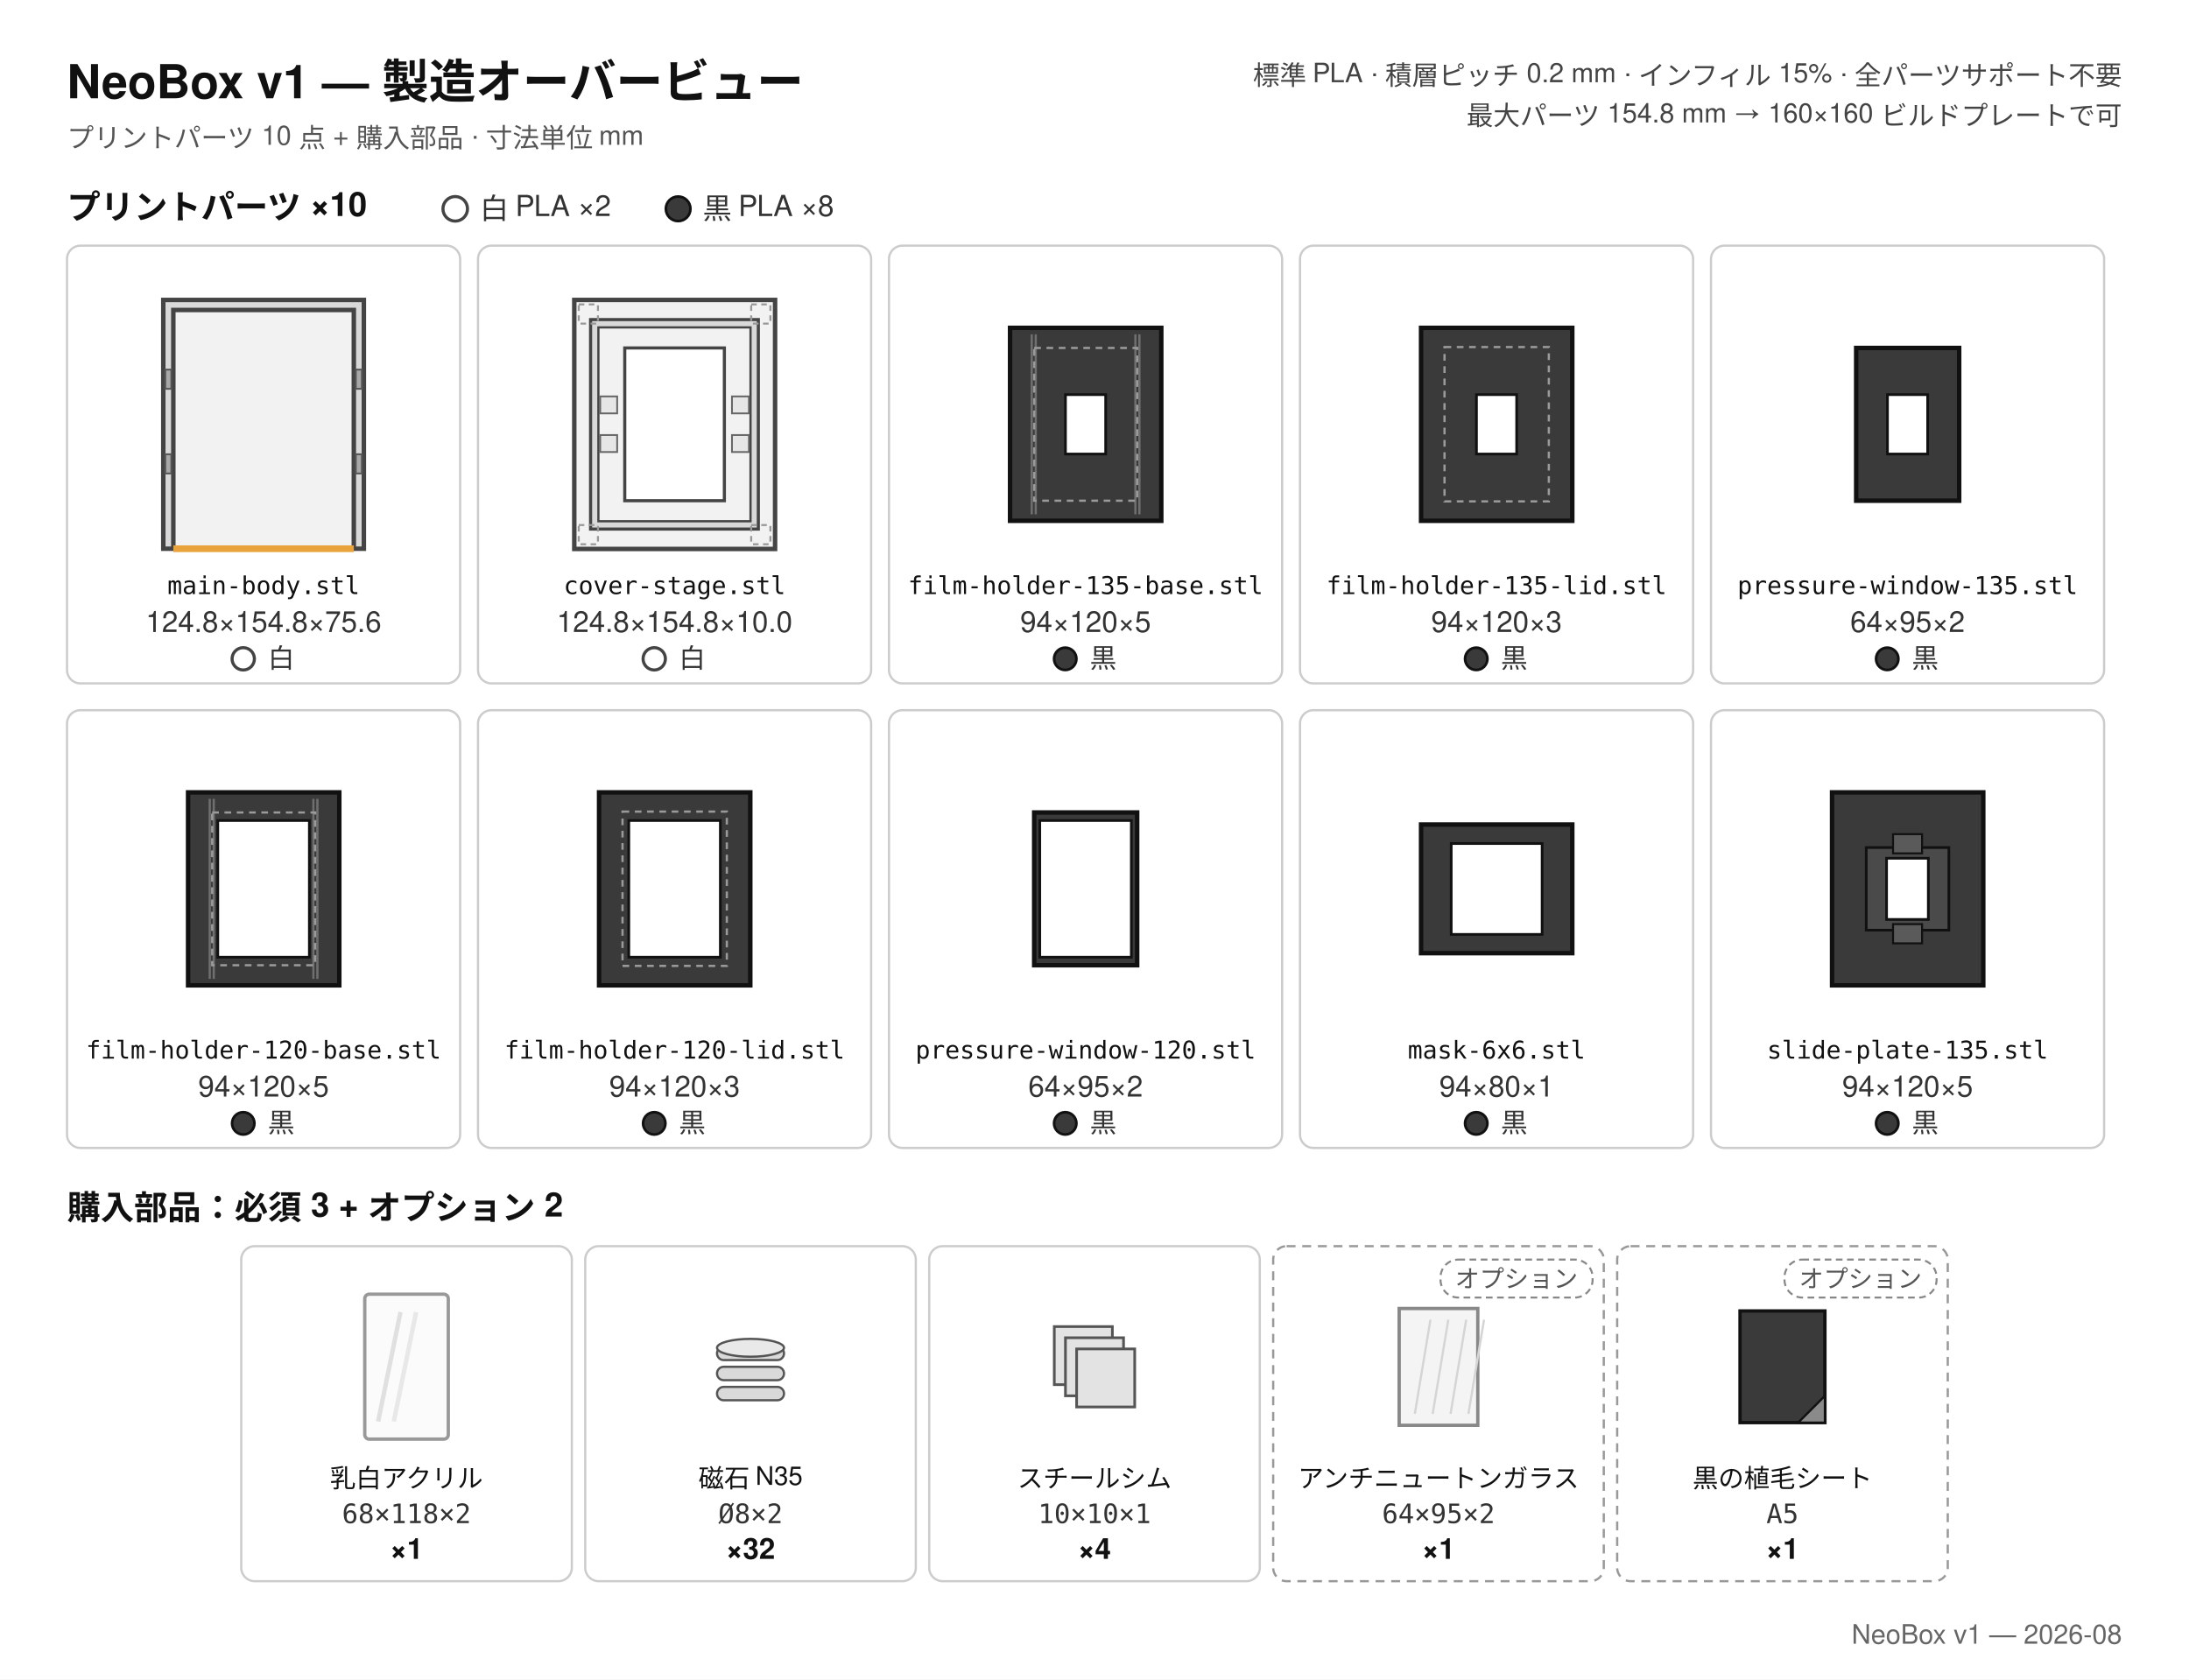
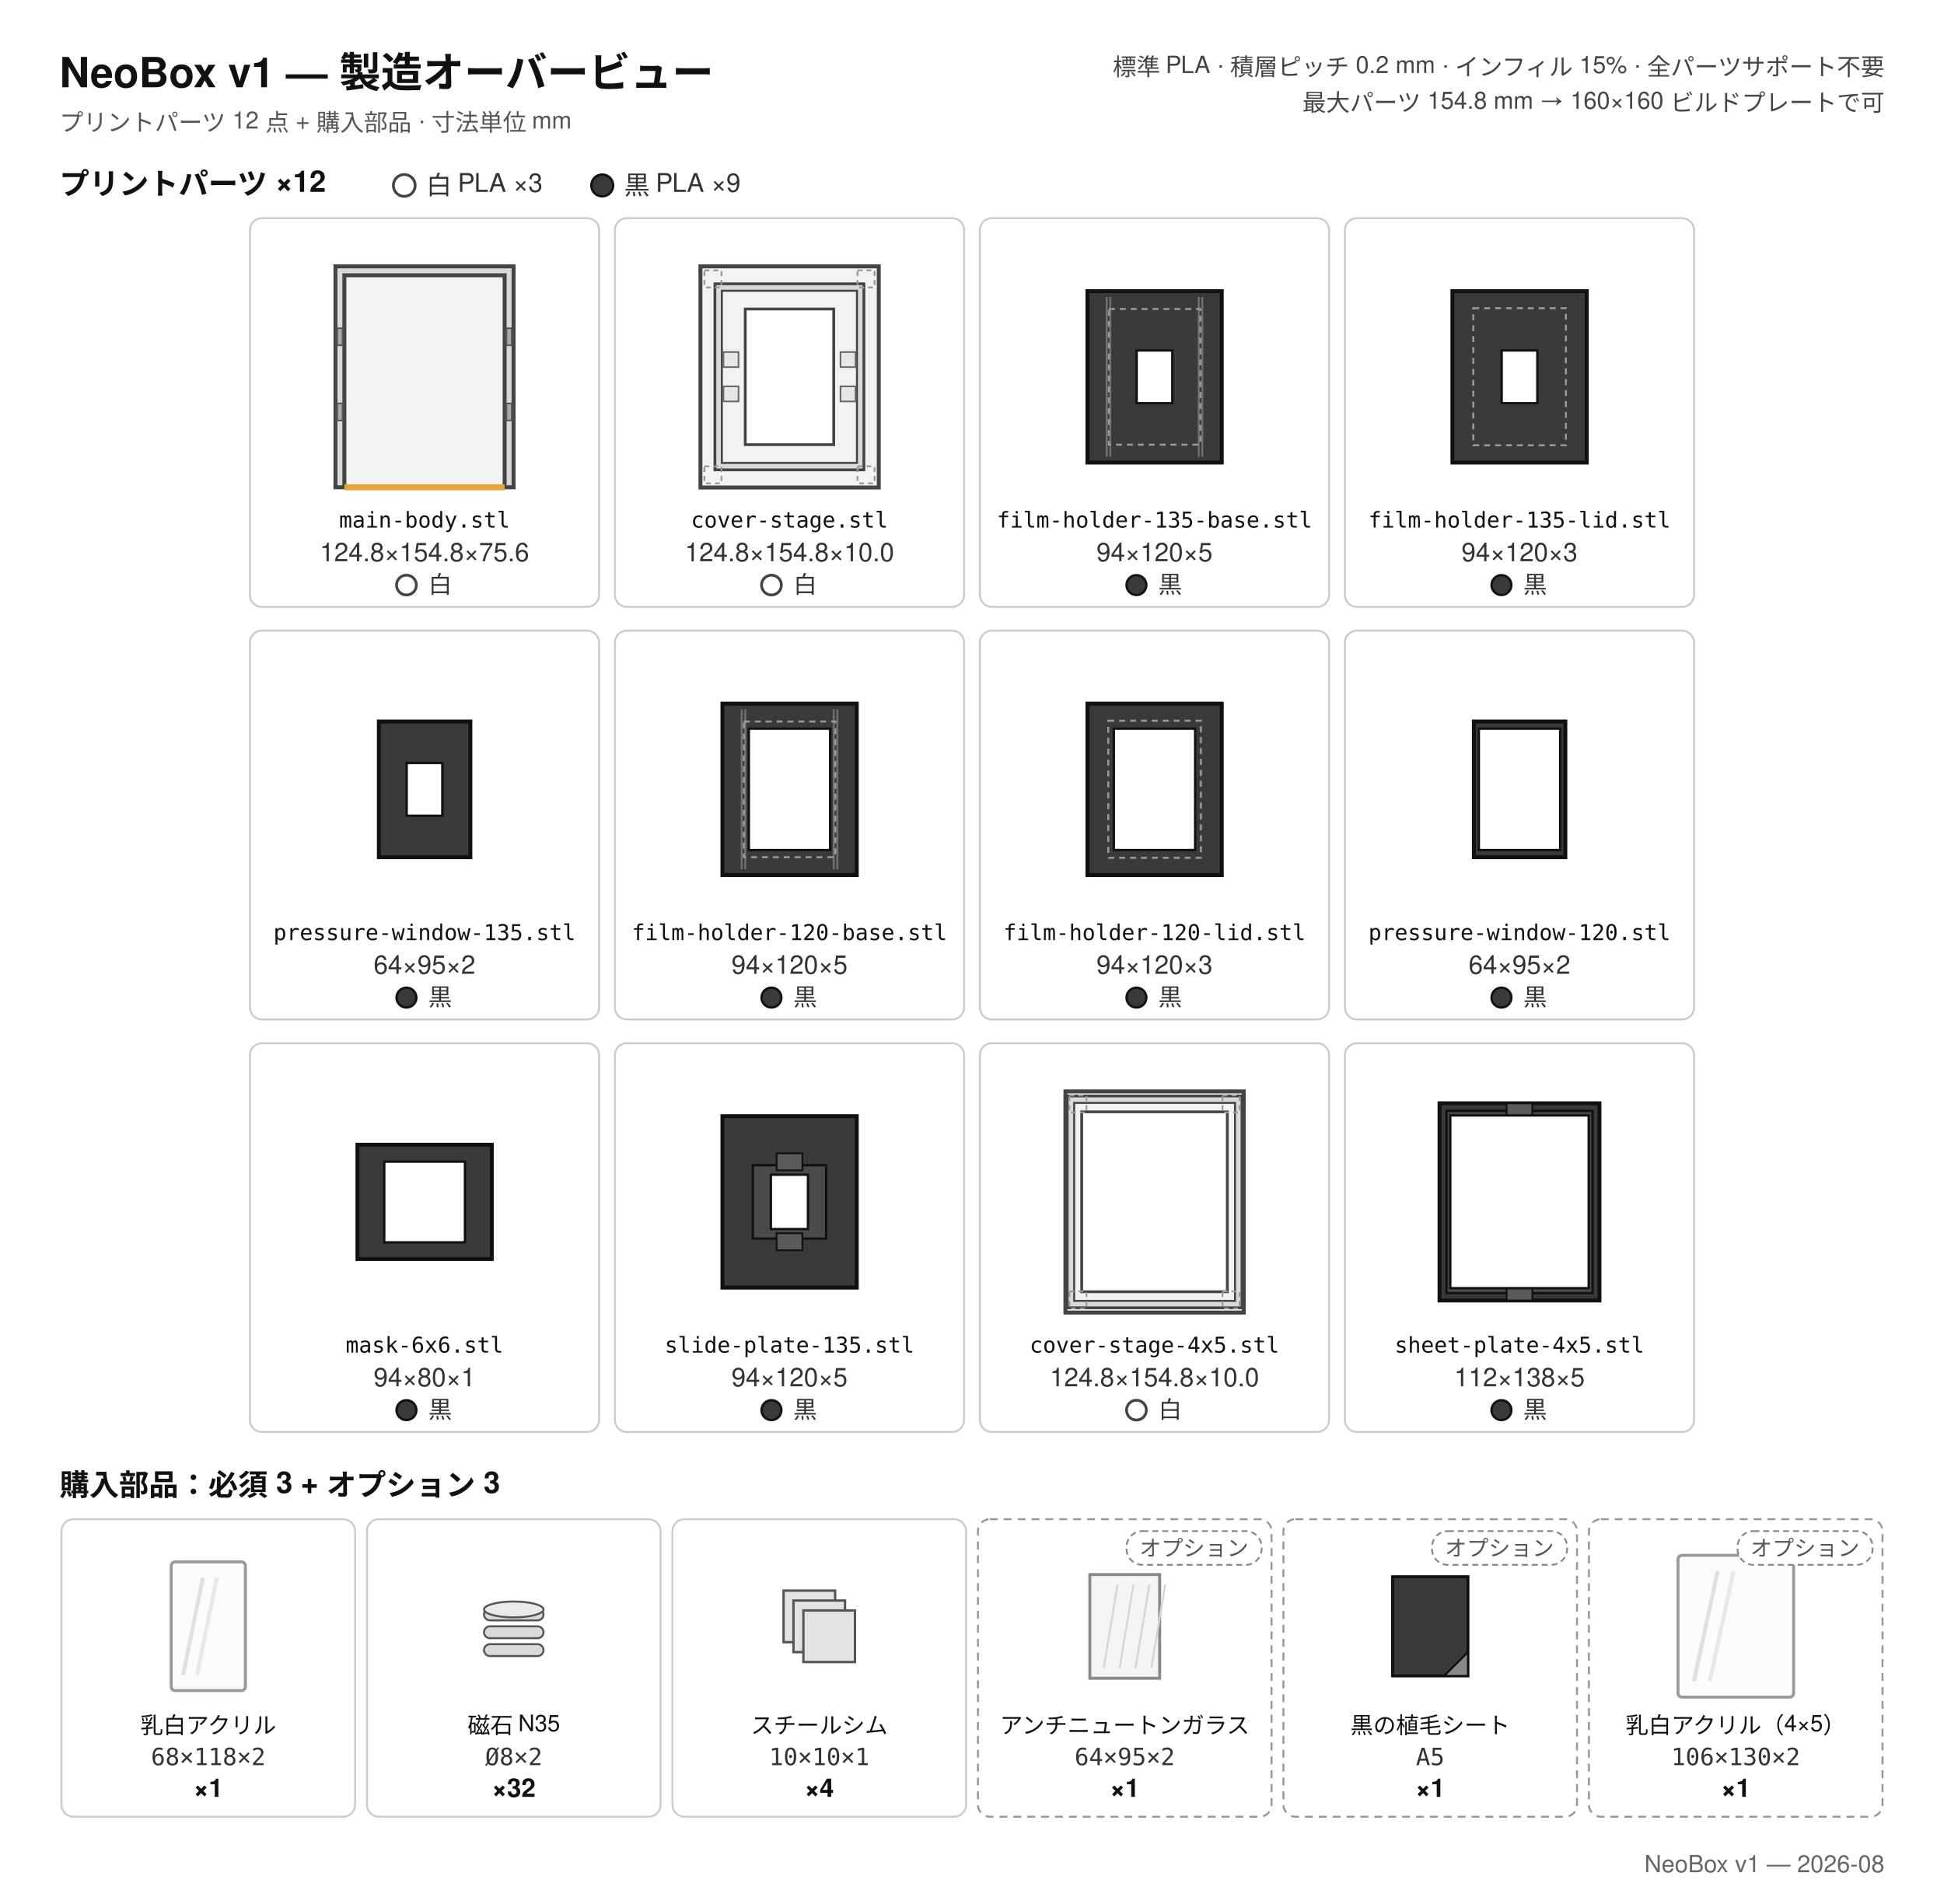
- <svg xmlns="http://www.w3.org/2000/svg" width="980" height="752" viewBox="0 0 980 752">
-   <rect x="0.0" y="0.0" width="980.0" height="752.0" fill="#fff" />
+ <svg xmlns="http://www.w3.org/2000/svg" width="980" height="960" viewBox="0 0 980 960">
+   <rect x="0.0" y="0.0" width="980.0" height="960.0" fill="#fff" />
  <text x="30.0" y="44.0" font-family="Helvetica, Arial, sans-serif" font-size="21" fill="#111" text-anchor="start" font-weight="bold">NeoBox v1 — 製造オーバービュー</text>
-   <text x="30.0" y="66.0" font-family="Helvetica, Arial, sans-serif" font-size="12" fill="#555" text-anchor="start">プリントパーツ 10 点 + 購入部品 · 寸法単位 mm</text>
+   <text x="30.0" y="66.0" font-family="Helvetica, Arial, sans-serif" font-size="12" fill="#555" text-anchor="start">プリントパーツ 12 点 + 購入部品 · 寸法単位 mm</text>
  <text x="950.0" y="38.0" font-family="Helvetica, Arial, sans-serif" font-size="12" fill="#444" text-anchor="end">標準 PLA · 積層ピッチ 0.2 mm · インフィル 15% · 全パーツサポート不要</text>
  <text x="950.0" y="56.0" font-family="Helvetica, Arial, sans-serif" font-size="12" fill="#444" text-anchor="end">最大パーツ 154.8 mm → 160×160 ビルドプレートで可</text>
-   <text x="30.0" y="98.0" font-family="Helvetica, Arial, sans-serif" font-size="15" fill="#111" text-anchor="start" font-weight="bold">プリントパーツ ×10</text>
+   <text x="30.0" y="98.0" font-family="Helvetica, Arial, sans-serif" font-size="15" fill="#111" text-anchor="start" font-weight="bold">プリントパーツ ×12</text>
  <circle cx="203.8" cy="93.5" r="5.5" fill="#fff" stroke="#444" stroke-width="1.4" />
-   <text x="214.8" y="98.0" font-family="Helvetica, Arial, sans-serif" font-size="13" fill="#333" text-anchor="start">白 PLA ×2</text>
+   <text x="214.8" y="98.0" font-family="Helvetica, Arial, sans-serif" font-size="13" fill="#333" text-anchor="start">白 PLA ×3</text>
  <circle cx="303.6" cy="93.5" r="5.5" fill="#3a3a3a" stroke="#111" stroke-width="1.2" />
-   <text x="314.6" y="98.0" font-family="Helvetica, Arial, sans-serif" font-size="13" fill="#333" text-anchor="start">黒 PLA ×8</text>
-   <rect x="30.0" y="110.0" width="176.0" height="196.0" fill="#fff" stroke="#ccc" stroke-width="1" rx="6" />
-   <rect x="73.1" y="134.3" width="89.9" height="111.5" fill="#f2f2f2" stroke="#444" stroke-width="1" />
-   <path d="M 73.1 245.7 L 73.1 134.3 L 162.9 134.3 L 162.9 245.7 L 158.4 245.7 L 158.4 138.8 L 77.6 138.8 L 77.6 245.7 Z" fill="#d9d9d9" stroke="#444" stroke-width="2" />
-   <rect x="74.0" y="165.5" width="2.7" height="8.6" fill="#a8a8a8" stroke="#555" stroke-width="0.8" />
-   <rect x="159.3" y="165.5" width="2.7" height="8.6" fill="#a8a8a8" stroke="#555" stroke-width="0.8" />
-   <rect x="74.0" y="203.4" width="2.7" height="8.6" fill="#a8a8a8" stroke="#555" stroke-width="0.8" />
-   <rect x="159.3" y="203.4" width="2.7" height="8.6" fill="#a8a8a8" stroke="#555" stroke-width="0.8" />
-   <line x1="77.6" y1="245.7" x2="158.4" y2="245.7" stroke="#e8a33d" stroke-width="3" />
-   <text x="118.0" y="266.0" font-family="Menlo, Consolas, monospace" font-size="11" fill="#111" text-anchor="middle">main-body.stl</text>
-   <text x="118.0" y="283.0" font-family="Helvetica, Arial, sans-serif" font-size="13" fill="#333" text-anchor="middle">124.8×154.8×75.6</text>
-   <circle cx="108.9" cy="295.0" r="5" fill="#fff" stroke="#444" stroke-width="1.4" />
-   <text x="119.9" y="299.0" font-family="Helvetica, Arial, sans-serif" font-size="12" fill="#333" text-anchor="start">白</text>
-   <rect x="214.0" y="110.0" width="176.0" height="196.0" fill="#fff" stroke="#ccc" stroke-width="1" rx="6" />
-   <rect x="257.1" y="134.3" width="89.9" height="111.5" fill="#f2f2f2" stroke="#444" stroke-width="2" />
-   <rect x="264.4" y="143.1" width="75.1" height="93.8" fill="#d9d9d9" stroke="#444" stroke-width="1.4" />
-   <rect x="267.9" y="146.6" width="68.1" height="86.8" fill="#f2f2f2" stroke="#444" stroke-width="1" />
-   <rect x="279.7" y="155.8" width="44.6" height="68.4" fill="#fff" stroke="#444" stroke-width="1.4" />
-   <rect x="268.7" y="177.5" width="7.6" height="7.6" fill="#e6e6e6" stroke="#666" stroke-width="0.8" />
-   <rect x="268.7" y="194.8" width="7.6" height="7.6" fill="#e6e6e6" stroke="#666" stroke-width="0.8" />
-   <rect x="327.7" y="177.5" width="7.6" height="7.6" fill="#e6e6e6" stroke="#666" stroke-width="0.8" />
-   <rect x="327.7" y="194.8" width="7.6" height="7.6" fill="#e6e6e6" stroke="#666" stroke-width="0.8" />
-   <rect x="259.1" y="136.3" width="8.6" height="8.6" fill="none" stroke="#999" stroke-width="0.9" stroke-dasharray="2.5,2" />
-   <rect x="259.1" y="235.1" width="8.6" height="8.6" fill="none" stroke="#999" stroke-width="0.9" stroke-dasharray="2.5,2" />
-   <rect x="336.3" y="136.3" width="8.6" height="8.6" fill="none" stroke="#999" stroke-width="0.9" stroke-dasharray="2.5,2" />
-   <rect x="336.3" y="235.1" width="8.6" height="8.6" fill="none" stroke="#999" stroke-width="0.9" stroke-dasharray="2.5,2" />
-   <text x="302.0" y="266.0" font-family="Menlo, Consolas, monospace" font-size="11" fill="#111" text-anchor="middle">cover-stage.stl</text>
-   <text x="302.0" y="283.0" font-family="Helvetica, Arial, sans-serif" font-size="13" fill="#333" text-anchor="middle">124.8×154.8×10.0</text>
-   <circle cx="292.9" cy="295.0" r="5" fill="#fff" stroke="#444" stroke-width="1.4" />
-   <text x="303.9" y="299.0" font-family="Helvetica, Arial, sans-serif" font-size="12" fill="#333" text-anchor="start">白</text>
-   <rect x="398.0" y="110.0" width="176.0" height="196.0" fill="#fff" stroke="#ccc" stroke-width="1" rx="6" />
-   <rect x="452.2" y="146.8" width="67.7" height="86.4" fill="#3a3a3a" stroke="#111" stroke-width="2" />
-   <line x1="463.7" y1="149.7" x2="463.7" y2="230.3" stroke="#6f6f6f" stroke-width="1" />
-   <line x1="461.9" y1="149.7" x2="461.9" y2="230.3" stroke="#6f6f6f" stroke-width="1" />
-   <line x1="508.3" y1="149.7" x2="508.3" y2="230.3" stroke="#6f6f6f" stroke-width="1" />
-   <line x1="510.1" y1="149.7" x2="510.1" y2="230.3" stroke="#6f6f6f" stroke-width="1" />
-   <rect x="463.0" y="155.8" width="46.1" height="68.4" fill="none" stroke="#9a9a9a" stroke-width="1" stroke-dasharray="3,2.5" />
-   <rect x="477.0" y="176.7" width="18.0" height="26.6" fill="#fff" stroke="#111" stroke-width="1.2" />
-   <text x="486.0" y="266.0" font-family="Menlo, Consolas, monospace" font-size="11" fill="#111" text-anchor="middle">film-holder-135-base.stl</text>
-   <text x="486.0" y="283.0" font-family="Helvetica, Arial, sans-serif" font-size="13" fill="#333" text-anchor="middle">94×120×5</text>
-   <circle cx="476.9" cy="295.0" r="5" fill="#3a3a3a" stroke="#111" stroke-width="1.2" />
-   <text x="487.9" y="299.0" font-family="Helvetica, Arial, sans-serif" font-size="12" fill="#333" text-anchor="start">黒</text>
-   <rect x="582.0" y="110.0" width="176.0" height="196.0" fill="#fff" stroke="#ccc" stroke-width="1" rx="6" />
-   <rect x="636.2" y="146.8" width="67.7" height="86.4" fill="#3a3a3a" stroke="#111" stroke-width="2" />
-   <rect x="646.7" y="155.4" width="46.7" height="69.1" fill="none" stroke="#9a9a9a" stroke-width="1" stroke-dasharray="3,2.5" />
-   <rect x="661.0" y="176.7" width="18.0" height="26.6" fill="#fff" stroke="#111" stroke-width="1.2" />
-   <text x="670.0" y="266.0" font-family="Menlo, Consolas, monospace" font-size="11" fill="#111" text-anchor="middle">film-holder-135-lid.stl</text>
-   <text x="670.0" y="283.0" font-family="Helvetica, Arial, sans-serif" font-size="13" fill="#333" text-anchor="middle">94×120×3</text>
-   <circle cx="660.9" cy="295.0" r="5" fill="#3a3a3a" stroke="#111" stroke-width="1.2" />
-   <text x="671.9" y="299.0" font-family="Helvetica, Arial, sans-serif" font-size="12" fill="#333" text-anchor="start">黒</text>
-   <rect x="766.0" y="110.0" width="176.0" height="196.0" fill="#fff" stroke="#ccc" stroke-width="1" rx="6" />
-   <rect x="831.0" y="155.8" width="46.1" height="68.4" fill="#3a3a3a" stroke="#111" stroke-width="2" />
-   <rect x="845.0" y="176.7" width="18.0" height="26.6" fill="#fff" stroke="#111" stroke-width="1.2" />
-   <text x="854.0" y="266.0" font-family="Menlo, Consolas, monospace" font-size="11" fill="#111" text-anchor="middle">pressure-window-135.stl</text>
-   <text x="854.0" y="283.0" font-family="Helvetica, Arial, sans-serif" font-size="13" fill="#333" text-anchor="middle">64×95×2</text>
-   <circle cx="844.9" cy="295.0" r="5" fill="#3a3a3a" stroke="#111" stroke-width="1.2" />
-   <text x="855.9" y="299.0" font-family="Helvetica, Arial, sans-serif" font-size="12" fill="#333" text-anchor="start">黒</text>
-   <rect x="30.0" y="318.0" width="176.0" height="196.0" fill="#fff" stroke="#ccc" stroke-width="1" rx="6" />
-   <rect x="84.2" y="354.8" width="67.7" height="86.4" fill="#3a3a3a" stroke="#111" stroke-width="2" />
-   <line x1="95.7" y1="357.7" x2="95.7" y2="438.3" stroke="#6f6f6f" stroke-width="1" />
-   <line x1="93.9" y1="357.7" x2="93.9" y2="438.3" stroke="#6f6f6f" stroke-width="1" />
-   <line x1="140.3" y1="357.7" x2="140.3" y2="438.3" stroke="#6f6f6f" stroke-width="1" />
-   <line x1="142.1" y1="357.7" x2="142.1" y2="438.3" stroke="#6f6f6f" stroke-width="1" />
-   <rect x="95.0" y="363.8" width="46.1" height="68.4" fill="none" stroke="#9a9a9a" stroke-width="1" stroke-dasharray="3,2.5" />
-   <rect x="97.5" y="367.4" width="41.0" height="61.2" fill="#fff" stroke="#111" stroke-width="1.2" />
-   <text x="118.0" y="474.0" font-family="Menlo, Consolas, monospace" font-size="11" fill="#111" text-anchor="middle">film-holder-120-base.stl</text>
-   <text x="118.0" y="491.0" font-family="Helvetica, Arial, sans-serif" font-size="13" fill="#333" text-anchor="middle">94×120×5</text>
-   <circle cx="108.9" cy="503.0" r="5" fill="#3a3a3a" stroke="#111" stroke-width="1.2" />
-   <text x="119.9" y="507.0" font-family="Helvetica, Arial, sans-serif" font-size="12" fill="#333" text-anchor="start">黒</text>
-   <rect x="214.0" y="318.0" width="176.0" height="196.0" fill="#fff" stroke="#ccc" stroke-width="1" rx="6" />
-   <rect x="268.2" y="354.8" width="67.7" height="86.4" fill="#3a3a3a" stroke="#111" stroke-width="2" />
-   <rect x="278.7" y="363.4" width="46.7" height="69.1" fill="none" stroke="#9a9a9a" stroke-width="1" stroke-dasharray="3,2.5" />
-   <rect x="281.5" y="367.4" width="41.0" height="61.2" fill="#fff" stroke="#111" stroke-width="1.2" />
-   <text x="302.0" y="474.0" font-family="Menlo, Consolas, monospace" font-size="11" fill="#111" text-anchor="middle">film-holder-120-lid.stl</text>
-   <text x="302.0" y="491.0" font-family="Helvetica, Arial, sans-serif" font-size="13" fill="#333" text-anchor="middle">94×120×3</text>
-   <circle cx="292.9" cy="503.0" r="5" fill="#3a3a3a" stroke="#111" stroke-width="1.2" />
-   <text x="303.9" y="507.0" font-family="Helvetica, Arial, sans-serif" font-size="12" fill="#333" text-anchor="start">黒</text>
-   <rect x="398.0" y="318.0" width="176.0" height="196.0" fill="#fff" stroke="#ccc" stroke-width="1" rx="6" />
-   <rect x="463.0" y="363.8" width="46.1" height="68.4" fill="#3a3a3a" stroke="#111" stroke-width="2" />
-   <rect x="465.5" y="367.4" width="41.0" height="61.2" fill="#fff" stroke="#111" stroke-width="1.2" />
-   <text x="486.0" y="474.0" font-family="Menlo, Consolas, monospace" font-size="11" fill="#111" text-anchor="middle">pressure-window-120.stl</text>
-   <text x="486.0" y="491.0" font-family="Helvetica, Arial, sans-serif" font-size="13" fill="#333" text-anchor="middle">64×95×2</text>
-   <circle cx="476.9" cy="503.0" r="5" fill="#3a3a3a" stroke="#111" stroke-width="1.2" />
-   <text x="487.9" y="507.0" font-family="Helvetica, Arial, sans-serif" font-size="12" fill="#333" text-anchor="start">黒</text>
-   <rect x="582.0" y="318.0" width="176.0" height="196.0" fill="#fff" stroke="#ccc" stroke-width="1" rx="6" />
-   <rect x="636.2" y="369.2" width="67.7" height="57.6" fill="#3a3a3a" stroke="#111" stroke-width="2" />
-   <rect x="649.7" y="377.7" width="40.7" height="40.7" fill="#fff" stroke="#111" stroke-width="1.2" />
-   <text x="670.0" y="474.0" font-family="Menlo, Consolas, monospace" font-size="11" fill="#111" text-anchor="middle">mask-6x6.stl</text>
-   <text x="670.0" y="491.0" font-family="Helvetica, Arial, sans-serif" font-size="13" fill="#333" text-anchor="middle">94×80×1</text>
-   <circle cx="660.9" cy="503.0" r="5" fill="#3a3a3a" stroke="#111" stroke-width="1.2" />
-   <text x="671.9" y="507.0" font-family="Helvetica, Arial, sans-serif" font-size="12" fill="#333" text-anchor="start">黒</text>
-   <rect x="766.0" y="318.0" width="176.0" height="196.0" fill="#fff" stroke="#ccc" stroke-width="1" rx="6" />
-   <rect x="820.2" y="354.8" width="67.7" height="86.4" fill="#3a3a3a" stroke="#111" stroke-width="2" />
-   <rect x="835.5" y="379.5" width="37.0" height="37.0" fill="#4a4a4a" stroke="#111" stroke-width="1.2" />
-   <rect x="847.5" y="373.5" width="13.0" height="8.6" fill="#5a5a5a" stroke="#111" stroke-width="0.9" />
-   <rect x="847.5" y="413.8" width="13.0" height="8.6" fill="#5a5a5a" stroke="#111" stroke-width="0.9" />
-   <rect x="844.6" y="384.3" width="18.7" height="27.4" fill="#fff" stroke="#111" stroke-width="1.2" />
-   <text x="854.0" y="474.0" font-family="Menlo, Consolas, monospace" font-size="11" fill="#111" text-anchor="middle">slide-plate-135.stl</text>
-   <text x="854.0" y="491.0" font-family="Helvetica, Arial, sans-serif" font-size="13" fill="#333" text-anchor="middle">94×120×5</text>
-   <circle cx="844.9" cy="503.0" r="5" fill="#3a3a3a" stroke="#111" stroke-width="1.2" />
-   <text x="855.9" y="507.0" font-family="Helvetica, Arial, sans-serif" font-size="12" fill="#333" text-anchor="start">黒</text>
-   <text x="30.0" y="546.0" font-family="Helvetica, Arial, sans-serif" font-size="15" fill="#111" text-anchor="start" font-weight="bold">購入部品：必須 3 + オプション 2</text>
-   <rect x="108.0" y="558.0" width="148.0" height="150.0" fill="#fff" stroke="#ccc" stroke-width="1" rx="6" />
-   <rect x="163.3" y="579.5" width="37.4" height="64.9" fill="#fbfbfb" stroke="#999" stroke-width="1.5" rx="2" />
-   <line x1="169.3" y1="636.5" x2="179.3" y2="587.5" stroke="#e0e0e0" stroke-width="2" />
-   <line x1="176.3" y1="636.5" x2="186.3" y2="587.5" stroke="#e8e8e8" stroke-width="2" />
-   <text x="182.0" y="666.0" font-family="Helvetica, Arial, sans-serif" font-size="11.5" fill="#111" text-anchor="middle">乳白アクリル</text>
-   <text x="182.0" y="682.0" font-family="Menlo, Consolas, monospace" font-size="12" fill="#333" text-anchor="middle">68×118×2</text>
-   <text x="182.0" y="698.0" font-family="Helvetica, Arial, sans-serif" font-size="13" fill="#111" text-anchor="middle" font-weight="bold">×1</text>
-   <rect x="262.0" y="558.0" width="148.0" height="150.0" fill="#fff" stroke="#ccc" stroke-width="1" rx="6" />
-   <rect x="321.0" y="621.0" width="30.0" height="6.0" fill="#d9d9d9" stroke="#555" stroke-width="1" rx="3" />
-   <rect x="321.0" y="612.0" width="30.0" height="6.0" fill="#d9d9d9" stroke="#555" stroke-width="1" rx="3" />
-   <rect x="321.0" y="603.0" width="30.0" height="6.0" fill="#d9d9d9" stroke="#555" stroke-width="1" rx="3" />
-   <ellipse cx="336.0" cy="603.5" rx="15" ry="4" fill="#e9e9e9" stroke="#555" stroke-width="1" />
-   <text x="336.0" y="666.0" font-family="Helvetica, Arial, sans-serif" font-size="11.5" fill="#111" text-anchor="middle">磁石 N35</text>
-   <text x="336.0" y="682.0" font-family="Menlo, Consolas, monospace" font-size="12" fill="#333" text-anchor="middle">Ø8×2</text>
-   <text x="336.0" y="698.0" font-family="Helvetica, Arial, sans-serif" font-size="13" fill="#111" text-anchor="middle" font-weight="bold">×32</text>
-   <rect x="416.0" y="558.0" width="148.0" height="150.0" fill="#fff" stroke="#ccc" stroke-width="1" rx="6" />
-   <rect x="472.0" y="594.0" width="26.0" height="26.0" fill="#e3e3e3" stroke="#555" stroke-width="1.2" />
-   <rect x="477.0" y="599.0" width="26.0" height="26.0" fill="#e3e3e3" stroke="#555" stroke-width="1.2" />
-   <rect x="482.0" y="604.0" width="26.0" height="26.0" fill="#e3e3e3" stroke="#555" stroke-width="1.2" />
-   <text x="490.0" y="666.0" font-family="Helvetica, Arial, sans-serif" font-size="11.5" fill="#111" text-anchor="middle">スチールシム</text>
-   <text x="490.0" y="682.0" font-family="Menlo, Consolas, monospace" font-size="12" fill="#333" text-anchor="middle">10×10×1</text>
-   <text x="490.0" y="698.0" font-family="Helvetica, Arial, sans-serif" font-size="13" fill="#111" text-anchor="middle" font-weight="bold">×4</text>
-   <rect x="570.0" y="558.0" width="148.0" height="150.0" fill="#fff" stroke="#999" stroke-width="1" stroke-dasharray="4,3" rx="6" />
-   <rect x="626.4" y="585.9" width="35.2" height="52.3" fill="#f4f4f4" stroke="#888" stroke-width="1.5" />
-   <line x1="633.4" y1="633.1" x2="640.4" y2="590.9" stroke="#d5d5d5" stroke-width="1" />
-   <line x1="641.4" y1="633.1" x2="648.4" y2="590.9" stroke="#d5d5d5" stroke-width="1" />
-   <line x1="649.4" y1="633.1" x2="656.4" y2="590.9" stroke="#d5d5d5" stroke-width="1" />
-   <line x1="657.4" y1="633.1" x2="664.4" y2="590.9" stroke="#d5d5d5" stroke-width="1" />
-   <rect x="644.9" y="564.0" width="68.1" height="17.0" fill="#fff" stroke="#888" stroke-width="0.9" stroke-dasharray="3,2" rx="8" />
-   <text x="678.9" y="576.5" font-family="Helvetica, Arial, sans-serif" font-size="11" fill="#555" text-anchor="middle">オプション</text>
-   <text x="644.0" y="666.0" font-family="Helvetica, Arial, sans-serif" font-size="11.5" fill="#111" text-anchor="middle">アンチニュートンガラス</text>
-   <text x="644.0" y="682.0" font-family="Menlo, Consolas, monospace" font-size="12" fill="#333" text-anchor="middle">64×95×2</text>
-   <text x="644.0" y="698.0" font-family="Helvetica, Arial, sans-serif" font-size="13" fill="#111" text-anchor="middle" font-weight="bold">×1</text>
-   <rect x="724.0" y="558.0" width="148.0" height="150.0" fill="#fff" stroke="#999" stroke-width="1" stroke-dasharray="4,3" rx="6" />
-   <rect x="779.0" y="587.0" width="38.0" height="50.0" fill="#3a3a3a" stroke="#111" stroke-width="1.5" />
-   <path d="M 817.0 625.0 L 817.0 637.0 L 805.0 637.0 Z" fill="#8a8a8a" stroke="#111" stroke-width="1" />
-   <rect x="798.9" y="564.0" width="68.1" height="17.0" fill="#fff" stroke="#888" stroke-width="0.9" stroke-dasharray="3,2" rx="8" />
-   <text x="832.9" y="576.5" font-family="Helvetica, Arial, sans-serif" font-size="11" fill="#555" text-anchor="middle">オプション</text>
-   <text x="798.0" y="666.0" font-family="Helvetica, Arial, sans-serif" font-size="11.5" fill="#111" text-anchor="middle">黒の植毛シート</text>
-   <text x="798.0" y="682.0" font-family="Menlo, Consolas, monospace" font-size="12" fill="#333" text-anchor="middle">A5</text>
-   <text x="798.0" y="698.0" font-family="Helvetica, Arial, sans-serif" font-size="13" fill="#111" text-anchor="middle" font-weight="bold">×1</text>
-   <text x="950.0" y="736.0" font-family="Helvetica, Arial, sans-serif" font-size="12" fill="#666" text-anchor="end">NeoBox v1 — 2026-08</text>
+   <text x="314.6" y="98.0" font-family="Helvetica, Arial, sans-serif" font-size="13" fill="#333" text-anchor="start">黒 PLA ×9</text>
+   <rect x="126.0" y="110.0" width="176.0" height="196.0" fill="#fff" stroke="#ccc" stroke-width="1" rx="6" />
+   <rect x="169.1" y="134.3" width="89.9" height="111.5" fill="#f2f2f2" stroke="#444" stroke-width="1" />
+   <path d="M 169.1 245.7 L 169.1 134.3 L 258.9 134.3 L 258.9 245.7 L 254.4 245.7 L 254.4 138.8 L 173.6 138.8 L 173.6 245.7 Z" fill="#d9d9d9" stroke="#444" stroke-width="2" />
+   <rect x="170.0" y="165.5" width="2.7" height="8.6" fill="#a8a8a8" stroke="#555" stroke-width="0.8" />
+   <rect x="255.3" y="165.5" width="2.7" height="8.6" fill="#a8a8a8" stroke="#555" stroke-width="0.8" />
+   <rect x="170.0" y="203.4" width="2.7" height="8.6" fill="#a8a8a8" stroke="#555" stroke-width="0.8" />
+   <rect x="255.3" y="203.4" width="2.7" height="8.6" fill="#a8a8a8" stroke="#555" stroke-width="0.8" />
+   <line x1="173.6" y1="245.7" x2="254.4" y2="245.7" stroke="#e8a33d" stroke-width="3" />
+   <text x="214.0" y="266.0" font-family="Menlo, Consolas, monospace" font-size="11" fill="#111" text-anchor="middle">main-body.stl</text>
+   <text x="214.0" y="283.0" font-family="Helvetica, Arial, sans-serif" font-size="13" fill="#333" text-anchor="middle">124.8×154.8×75.6</text>
+   <circle cx="204.9" cy="295.0" r="5" fill="#fff" stroke="#444" stroke-width="1.4" />
+   <text x="215.9" y="299.0" font-family="Helvetica, Arial, sans-serif" font-size="12" fill="#333" text-anchor="start">白</text>
+   <rect x="310.0" y="110.0" width="176.0" height="196.0" fill="#fff" stroke="#ccc" stroke-width="1" rx="6" />
+   <rect x="353.1" y="134.3" width="89.9" height="111.5" fill="#f2f2f2" stroke="#444" stroke-width="2" />
+   <rect x="360.4" y="143.1" width="75.1" height="93.8" fill="#d9d9d9" stroke="#444" stroke-width="1.4" />
+   <rect x="363.9" y="146.6" width="68.1" height="86.8" fill="#f2f2f2" stroke="#444" stroke-width="1" />
+   <rect x="375.7" y="155.8" width="44.6" height="68.4" fill="#fff" stroke="#444" stroke-width="1.4" />
+   <rect x="364.7" y="177.5" width="7.6" height="7.6" fill="#e6e6e6" stroke="#666" stroke-width="0.8" />
+   <rect x="364.7" y="194.8" width="7.6" height="7.6" fill="#e6e6e6" stroke="#666" stroke-width="0.8" />
+   <rect x="423.7" y="177.5" width="7.6" height="7.6" fill="#e6e6e6" stroke="#666" stroke-width="0.8" />
+   <rect x="423.7" y="194.8" width="7.6" height="7.6" fill="#e6e6e6" stroke="#666" stroke-width="0.8" />
+   <rect x="355.1" y="136.3" width="8.6" height="8.6" fill="none" stroke="#999" stroke-width="0.9" stroke-dasharray="2.5,2" />
+   <rect x="355.1" y="235.1" width="8.6" height="8.6" fill="none" stroke="#999" stroke-width="0.9" stroke-dasharray="2.5,2" />
+   <rect x="432.3" y="136.3" width="8.6" height="8.6" fill="none" stroke="#999" stroke-width="0.9" stroke-dasharray="2.5,2" />
+   <rect x="432.3" y="235.1" width="8.6" height="8.6" fill="none" stroke="#999" stroke-width="0.9" stroke-dasharray="2.5,2" />
+   <text x="398.0" y="266.0" font-family="Menlo, Consolas, monospace" font-size="11" fill="#111" text-anchor="middle">cover-stage.stl</text>
+   <text x="398.0" y="283.0" font-family="Helvetica, Arial, sans-serif" font-size="13" fill="#333" text-anchor="middle">124.8×154.8×10.0</text>
+   <circle cx="388.9" cy="295.0" r="5" fill="#fff" stroke="#444" stroke-width="1.4" />
+   <text x="399.9" y="299.0" font-family="Helvetica, Arial, sans-serif" font-size="12" fill="#333" text-anchor="start">白</text>
+   <rect x="494.0" y="110.0" width="176.0" height="196.0" fill="#fff" stroke="#ccc" stroke-width="1" rx="6" />
+   <rect x="548.2" y="146.8" width="67.7" height="86.4" fill="#3a3a3a" stroke="#111" stroke-width="2" />
+   <line x1="559.7" y1="149.7" x2="559.7" y2="230.3" stroke="#6f6f6f" stroke-width="1" />
+   <line x1="557.9" y1="149.7" x2="557.9" y2="230.3" stroke="#6f6f6f" stroke-width="1" />
+   <line x1="604.3" y1="149.7" x2="604.3" y2="230.3" stroke="#6f6f6f" stroke-width="1" />
+   <line x1="606.1" y1="149.7" x2="606.1" y2="230.3" stroke="#6f6f6f" stroke-width="1" />
+   <rect x="559.0" y="155.8" width="46.1" height="68.4" fill="none" stroke="#9a9a9a" stroke-width="1" stroke-dasharray="3,2.5" />
+   <rect x="573.0" y="176.7" width="18.0" height="26.6" fill="#fff" stroke="#111" stroke-width="1.2" />
+   <text x="582.0" y="266.0" font-family="Menlo, Consolas, monospace" font-size="11" fill="#111" text-anchor="middle">film-holder-135-base.stl</text>
+   <text x="582.0" y="283.0" font-family="Helvetica, Arial, sans-serif" font-size="13" fill="#333" text-anchor="middle">94×120×5</text>
+   <circle cx="572.9" cy="295.0" r="5" fill="#3a3a3a" stroke="#111" stroke-width="1.2" />
+   <text x="583.9" y="299.0" font-family="Helvetica, Arial, sans-serif" font-size="12" fill="#333" text-anchor="start">黒</text>
+   <rect x="678.0" y="110.0" width="176.0" height="196.0" fill="#fff" stroke="#ccc" stroke-width="1" rx="6" />
+   <rect x="732.2" y="146.8" width="67.7" height="86.4" fill="#3a3a3a" stroke="#111" stroke-width="2" />
+   <rect x="742.7" y="155.4" width="46.7" height="69.1" fill="none" stroke="#9a9a9a" stroke-width="1" stroke-dasharray="3,2.5" />
+   <rect x="757.0" y="176.7" width="18.0" height="26.6" fill="#fff" stroke="#111" stroke-width="1.2" />
+   <text x="766.0" y="266.0" font-family="Menlo, Consolas, monospace" font-size="11" fill="#111" text-anchor="middle">film-holder-135-lid.stl</text>
+   <text x="766.0" y="283.0" font-family="Helvetica, Arial, sans-serif" font-size="13" fill="#333" text-anchor="middle">94×120×3</text>
+   <circle cx="756.9" cy="295.0" r="5" fill="#3a3a3a" stroke="#111" stroke-width="1.2" />
+   <text x="767.9" y="299.0" font-family="Helvetica, Arial, sans-serif" font-size="12" fill="#333" text-anchor="start">黒</text>
+   <rect x="126.0" y="318.0" width="176.0" height="196.0" fill="#fff" stroke="#ccc" stroke-width="1" rx="6" />
+   <rect x="191.0" y="363.8" width="46.1" height="68.4" fill="#3a3a3a" stroke="#111" stroke-width="2" />
+   <rect x="205.0" y="384.7" width="18.0" height="26.6" fill="#fff" stroke="#111" stroke-width="1.2" />
+   <text x="214.0" y="474.0" font-family="Menlo, Consolas, monospace" font-size="11" fill="#111" text-anchor="middle">pressure-window-135.stl</text>
+   <text x="214.0" y="491.0" font-family="Helvetica, Arial, sans-serif" font-size="13" fill="#333" text-anchor="middle">64×95×2</text>
+   <circle cx="204.9" cy="503.0" r="5" fill="#3a3a3a" stroke="#111" stroke-width="1.2" />
+   <text x="215.9" y="507.0" font-family="Helvetica, Arial, sans-serif" font-size="12" fill="#333" text-anchor="start">黒</text>
+   <rect x="310.0" y="318.0" width="176.0" height="196.0" fill="#fff" stroke="#ccc" stroke-width="1" rx="6" />
+   <rect x="364.2" y="354.8" width="67.7" height="86.4" fill="#3a3a3a" stroke="#111" stroke-width="2" />
+   <line x1="375.7" y1="357.7" x2="375.7" y2="438.3" stroke="#6f6f6f" stroke-width="1" />
+   <line x1="373.9" y1="357.7" x2="373.9" y2="438.3" stroke="#6f6f6f" stroke-width="1" />
+   <line x1="420.3" y1="357.7" x2="420.3" y2="438.3" stroke="#6f6f6f" stroke-width="1" />
+   <line x1="422.1" y1="357.7" x2="422.1" y2="438.3" stroke="#6f6f6f" stroke-width="1" />
+   <rect x="375.0" y="363.8" width="46.1" height="68.4" fill="none" stroke="#9a9a9a" stroke-width="1" stroke-dasharray="3,2.5" />
+   <rect x="377.5" y="367.4" width="41.0" height="61.2" fill="#fff" stroke="#111" stroke-width="1.2" />
+   <text x="398.0" y="474.0" font-family="Menlo, Consolas, monospace" font-size="11" fill="#111" text-anchor="middle">film-holder-120-base.stl</text>
+   <text x="398.0" y="491.0" font-family="Helvetica, Arial, sans-serif" font-size="13" fill="#333" text-anchor="middle">94×120×5</text>
+   <circle cx="388.9" cy="503.0" r="5" fill="#3a3a3a" stroke="#111" stroke-width="1.2" />
+   <text x="399.9" y="507.0" font-family="Helvetica, Arial, sans-serif" font-size="12" fill="#333" text-anchor="start">黒</text>
+   <rect x="494.0" y="318.0" width="176.0" height="196.0" fill="#fff" stroke="#ccc" stroke-width="1" rx="6" />
+   <rect x="548.2" y="354.8" width="67.7" height="86.4" fill="#3a3a3a" stroke="#111" stroke-width="2" />
+   <rect x="558.7" y="363.4" width="46.7" height="69.1" fill="none" stroke="#9a9a9a" stroke-width="1" stroke-dasharray="3,2.5" />
+   <rect x="561.5" y="367.4" width="41.0" height="61.2" fill="#fff" stroke="#111" stroke-width="1.2" />
+   <text x="582.0" y="474.0" font-family="Menlo, Consolas, monospace" font-size="11" fill="#111" text-anchor="middle">film-holder-120-lid.stl</text>
+   <text x="582.0" y="491.0" font-family="Helvetica, Arial, sans-serif" font-size="13" fill="#333" text-anchor="middle">94×120×3</text>
+   <circle cx="572.9" cy="503.0" r="5" fill="#3a3a3a" stroke="#111" stroke-width="1.2" />
+   <text x="583.9" y="507.0" font-family="Helvetica, Arial, sans-serif" font-size="12" fill="#333" text-anchor="start">黒</text>
+   <rect x="678.0" y="318.0" width="176.0" height="196.0" fill="#fff" stroke="#ccc" stroke-width="1" rx="6" />
+   <rect x="743.0" y="363.8" width="46.1" height="68.4" fill="#3a3a3a" stroke="#111" stroke-width="2" />
+   <rect x="745.5" y="367.4" width="41.0" height="61.2" fill="#fff" stroke="#111" stroke-width="1.2" />
+   <text x="766.0" y="474.0" font-family="Menlo, Consolas, monospace" font-size="11" fill="#111" text-anchor="middle">pressure-window-120.stl</text>
+   <text x="766.0" y="491.0" font-family="Helvetica, Arial, sans-serif" font-size="13" fill="#333" text-anchor="middle">64×95×2</text>
+   <circle cx="756.9" cy="503.0" r="5" fill="#3a3a3a" stroke="#111" stroke-width="1.2" />
+   <text x="767.9" y="507.0" font-family="Helvetica, Arial, sans-serif" font-size="12" fill="#333" text-anchor="start">黒</text>
+   <rect x="126.0" y="526.0" width="176.0" height="196.0" fill="#fff" stroke="#ccc" stroke-width="1" rx="6" />
+   <rect x="180.2" y="577.2" width="67.7" height="57.6" fill="#3a3a3a" stroke="#111" stroke-width="2" />
+   <rect x="193.7" y="585.7" width="40.7" height="40.7" fill="#fff" stroke="#111" stroke-width="1.2" />
+   <text x="214.0" y="682.0" font-family="Menlo, Consolas, monospace" font-size="11" fill="#111" text-anchor="middle">mask-6x6.stl</text>
+   <text x="214.0" y="699.0" font-family="Helvetica, Arial, sans-serif" font-size="13" fill="#333" text-anchor="middle">94×80×1</text>
+   <circle cx="204.9" cy="711.0" r="5" fill="#3a3a3a" stroke="#111" stroke-width="1.2" />
+   <text x="215.9" y="715.0" font-family="Helvetica, Arial, sans-serif" font-size="12" fill="#333" text-anchor="start">黒</text>
+   <rect x="310.0" y="526.0" width="176.0" height="196.0" fill="#fff" stroke="#ccc" stroke-width="1" rx="6" />
+   <rect x="364.2" y="562.8" width="67.7" height="86.4" fill="#3a3a3a" stroke="#111" stroke-width="2" />
+   <rect x="379.5" y="587.5" width="37.0" height="37.0" fill="#4a4a4a" stroke="#111" stroke-width="1.2" />
+   <rect x="391.5" y="581.5" width="13.0" height="8.6" fill="#5a5a5a" stroke="#111" stroke-width="0.9" />
+   <rect x="391.5" y="621.8" width="13.0" height="8.6" fill="#5a5a5a" stroke="#111" stroke-width="0.9" />
+   <rect x="388.6" y="592.3" width="18.7" height="27.4" fill="#fff" stroke="#111" stroke-width="1.2" />
+   <text x="398.0" y="682.0" font-family="Menlo, Consolas, monospace" font-size="11" fill="#111" text-anchor="middle">slide-plate-135.stl</text>
+   <text x="398.0" y="699.0" font-family="Helvetica, Arial, sans-serif" font-size="13" fill="#333" text-anchor="middle">94×120×5</text>
+   <circle cx="388.9" cy="711.0" r="5" fill="#3a3a3a" stroke="#111" stroke-width="1.2" />
+   <text x="399.9" y="715.0" font-family="Helvetica, Arial, sans-serif" font-size="12" fill="#333" text-anchor="start">黒</text>
+   <rect x="494.0" y="526.0" width="176.0" height="196.0" fill="#fff" stroke="#ccc" stroke-width="1" rx="6" />
+   <rect x="537.1" y="550.3" width="89.9" height="111.5" fill="#f2f2f2" stroke="#444" stroke-width="2" />
+   <rect x="538.0" y="552.6" width="88.1" height="106.8" fill="#d9d9d9" stroke="#444" stroke-width="1.4" />
+   <rect x="541.5" y="556.1" width="81.1" height="99.8" fill="#f2f2f2" stroke="#444" stroke-width="1" />
+   <rect x="545.3" y="560.6" width="73.4" height="90.7" fill="#fff" stroke="#444" stroke-width="1.4" />
+   <rect x="539.1" y="552.3" width="8.6" height="8.6" fill="none" stroke="#999" stroke-width="0.9" stroke-dasharray="2.5,2" />
+   <rect x="539.1" y="651.1" width="8.6" height="8.6" fill="none" stroke="#999" stroke-width="0.9" stroke-dasharray="2.5,2" />
+   <rect x="616.3" y="552.3" width="8.6" height="8.6" fill="none" stroke="#999" stroke-width="0.9" stroke-dasharray="2.5,2" />
+   <rect x="616.3" y="651.1" width="8.6" height="8.6" fill="none" stroke="#999" stroke-width="0.9" stroke-dasharray="2.5,2" />
+   <text x="582.0" y="682.0" font-family="Menlo, Consolas, monospace" font-size="11" fill="#111" text-anchor="middle">cover-stage-4x5.stl</text>
+   <text x="582.0" y="699.0" font-family="Helvetica, Arial, sans-serif" font-size="13" fill="#333" text-anchor="middle">124.8×154.8×10.0</text>
+   <circle cx="572.9" cy="711.0" r="5" fill="#fff" stroke="#444" stroke-width="1.4" />
+   <text x="583.9" y="715.0" font-family="Helvetica, Arial, sans-serif" font-size="12" fill="#333" text-anchor="start">白</text>
+   <rect x="678.0" y="526.0" width="176.0" height="196.0" fill="#fff" stroke="#ccc" stroke-width="1" rx="6" />
+   <rect x="725.7" y="556.3" width="80.6" height="99.4" fill="#3a3a3a" stroke="#111" stroke-width="2" />
+   <rect x="729.2" y="560.1" width="73.6" height="91.9" fill="#4a4a4a" stroke="#111" stroke-width="1.2" />
+   <rect x="759.5" y="556.3" width="13.0" height="6.5" fill="#5a5a5a" stroke="#111" stroke-width="0.9" />
+   <rect x="759.5" y="649.2" width="13.0" height="6.5" fill="#5a5a5a" stroke="#111" stroke-width="0.9" />
+   <rect x="731.1" y="562.4" width="69.8" height="87.1" fill="#fff" stroke="#111" stroke-width="1.2" />
+   <text x="766.0" y="682.0" font-family="Menlo, Consolas, monospace" font-size="11" fill="#111" text-anchor="middle">sheet-plate-4x5.stl</text>
+   <text x="766.0" y="699.0" font-family="Helvetica, Arial, sans-serif" font-size="13" fill="#333" text-anchor="middle">112×138×5</text>
+   <circle cx="756.9" cy="711.0" r="5" fill="#3a3a3a" stroke="#111" stroke-width="1.2" />
+   <text x="767.9" y="715.0" font-family="Helvetica, Arial, sans-serif" font-size="12" fill="#333" text-anchor="start">黒</text>
+   <text x="30.0" y="754.0" font-family="Helvetica, Arial, sans-serif" font-size="15" fill="#111" text-anchor="start" font-weight="bold">購入部品：必須 3 + オプション 3</text>
+   <rect x="31.0" y="766.0" width="148.0" height="150.0" fill="#fff" stroke="#ccc" stroke-width="1" rx="6" />
+   <rect x="86.3" y="787.5" width="37.4" height="64.9" fill="#fbfbfb" stroke="#999" stroke-width="1.5" rx="2" />
+   <line x1="92.3" y1="844.5" x2="102.3" y2="795.5" stroke="#e0e0e0" stroke-width="2" />
+   <line x1="99.3" y1="844.5" x2="109.3" y2="795.5" stroke="#e8e8e8" stroke-width="2" />
+   <text x="105.0" y="874.0" font-family="Helvetica, Arial, sans-serif" font-size="11.5" fill="#111" text-anchor="middle">乳白アクリル</text>
+   <text x="105.0" y="890.0" font-family="Menlo, Consolas, monospace" font-size="12" fill="#333" text-anchor="middle">68×118×2</text>
+   <text x="105.0" y="906.0" font-family="Helvetica, Arial, sans-serif" font-size="13" fill="#111" text-anchor="middle" font-weight="bold">×1</text>
+   <rect x="185.0" y="766.0" width="148.0" height="150.0" fill="#fff" stroke="#ccc" stroke-width="1" rx="6" />
+   <rect x="244.0" y="829.0" width="30.0" height="6.0" fill="#d9d9d9" stroke="#555" stroke-width="1" rx="3" />
+   <rect x="244.0" y="820.0" width="30.0" height="6.0" fill="#d9d9d9" stroke="#555" stroke-width="1" rx="3" />
+   <rect x="244.0" y="811.0" width="30.0" height="6.0" fill="#d9d9d9" stroke="#555" stroke-width="1" rx="3" />
+   <ellipse cx="259.0" cy="811.5" rx="15" ry="4" fill="#e9e9e9" stroke="#555" stroke-width="1" />
+   <text x="259.0" y="874.0" font-family="Helvetica, Arial, sans-serif" font-size="11.5" fill="#111" text-anchor="middle">磁石 N35</text>
+   <text x="259.0" y="890.0" font-family="Menlo, Consolas, monospace" font-size="12" fill="#333" text-anchor="middle">Ø8×2</text>
+   <text x="259.0" y="906.0" font-family="Helvetica, Arial, sans-serif" font-size="13" fill="#111" text-anchor="middle" font-weight="bold">×32</text>
+   <rect x="339.0" y="766.0" width="148.0" height="150.0" fill="#fff" stroke="#ccc" stroke-width="1" rx="6" />
+   <rect x="395.0" y="802.0" width="26.0" height="26.0" fill="#e3e3e3" stroke="#555" stroke-width="1.2" />
+   <rect x="400.0" y="807.0" width="26.0" height="26.0" fill="#e3e3e3" stroke="#555" stroke-width="1.2" />
+   <rect x="405.0" y="812.0" width="26.0" height="26.0" fill="#e3e3e3" stroke="#555" stroke-width="1.2" />
+   <text x="413.0" y="874.0" font-family="Helvetica, Arial, sans-serif" font-size="11.5" fill="#111" text-anchor="middle">スチールシム</text>
+   <text x="413.0" y="890.0" font-family="Menlo, Consolas, monospace" font-size="12" fill="#333" text-anchor="middle">10×10×1</text>
+   <text x="413.0" y="906.0" font-family="Helvetica, Arial, sans-serif" font-size="13" fill="#111" text-anchor="middle" font-weight="bold">×4</text>
+   <rect x="493.0" y="766.0" width="148.0" height="150.0" fill="#fff" stroke="#999" stroke-width="1" stroke-dasharray="4,3" rx="6" />
+   <rect x="549.4" y="793.9" width="35.2" height="52.3" fill="#f4f4f4" stroke="#888" stroke-width="1.5" />
+   <line x1="556.4" y1="841.1" x2="563.4" y2="798.9" stroke="#d5d5d5" stroke-width="1" />
+   <line x1="564.4" y1="841.1" x2="571.4" y2="798.9" stroke="#d5d5d5" stroke-width="1" />
+   <line x1="572.4" y1="841.1" x2="579.4" y2="798.9" stroke="#d5d5d5" stroke-width="1" />
+   <line x1="580.4" y1="841.1" x2="587.4" y2="798.9" stroke="#d5d5d5" stroke-width="1" />
+   <rect x="567.9" y="772.0" width="68.1" height="17.0" fill="#fff" stroke="#888" stroke-width="0.9" stroke-dasharray="3,2" rx="8" />
+   <text x="601.9" y="784.5" font-family="Helvetica, Arial, sans-serif" font-size="11" fill="#555" text-anchor="middle">オプション</text>
+   <text x="567.0" y="874.0" font-family="Helvetica, Arial, sans-serif" font-size="11.5" fill="#111" text-anchor="middle">アンチニュートンガラス</text>
+   <text x="567.0" y="890.0" font-family="Menlo, Consolas, monospace" font-size="12" fill="#333" text-anchor="middle">64×95×2</text>
+   <text x="567.0" y="906.0" font-family="Helvetica, Arial, sans-serif" font-size="13" fill="#111" text-anchor="middle" font-weight="bold">×1</text>
+   <rect x="647.0" y="766.0" width="148.0" height="150.0" fill="#fff" stroke="#999" stroke-width="1" stroke-dasharray="4,3" rx="6" />
+   <rect x="702.0" y="795.0" width="38.0" height="50.0" fill="#3a3a3a" stroke="#111" stroke-width="1.5" />
+   <path d="M 740.0 833.0 L 740.0 845.0 L 728.0 845.0 Z" fill="#8a8a8a" stroke="#111" stroke-width="1" />
+   <rect x="721.9" y="772.0" width="68.1" height="17.0" fill="#fff" stroke="#888" stroke-width="0.9" stroke-dasharray="3,2" rx="8" />
+   <text x="755.9" y="784.5" font-family="Helvetica, Arial, sans-serif" font-size="11" fill="#555" text-anchor="middle">オプション</text>
+   <text x="721.0" y="874.0" font-family="Helvetica, Arial, sans-serif" font-size="11.5" fill="#111" text-anchor="middle">黒の植毛シート</text>
+   <text x="721.0" y="890.0" font-family="Menlo, Consolas, monospace" font-size="12" fill="#333" text-anchor="middle">A5</text>
+   <text x="721.0" y="906.0" font-family="Helvetica, Arial, sans-serif" font-size="13" fill="#111" text-anchor="middle" font-weight="bold">×1</text>
+   <rect x="801.0" y="766.0" width="148.0" height="150.0" fill="#fff" stroke="#999" stroke-width="1" stroke-dasharray="4,3" rx="6" />
+   <rect x="845.9" y="784.2" width="58.3" height="71.5" fill="#fbfbfb" stroke="#999" stroke-width="1.5" rx="2" />
+   <line x1="853.9" y1="847.8" x2="865.9" y2="792.2" stroke="#e0e0e0" stroke-width="2" />
+   <line x1="861.9" y1="847.8" x2="873.9" y2="792.2" stroke="#e8e8e8" stroke-width="2" />
+   <rect x="875.9" y="772.0" width="68.1" height="17.0" fill="#fff" stroke="#888" stroke-width="0.9" stroke-dasharray="3,2" rx="8" />
+   <text x="909.9" y="784.5" font-family="Helvetica, Arial, sans-serif" font-size="11" fill="#555" text-anchor="middle">オプション</text>
+   <text x="875.0" y="874.0" font-family="Helvetica, Arial, sans-serif" font-size="11.5" fill="#111" text-anchor="middle">乳白アクリル（4×5）</text>
+   <text x="875.0" y="890.0" font-family="Menlo, Consolas, monospace" font-size="12" fill="#333" text-anchor="middle">106×130×2</text>
+   <text x="875.0" y="906.0" font-family="Helvetica, Arial, sans-serif" font-size="13" fill="#111" text-anchor="middle" font-weight="bold">×1</text>
+   <text x="950.0" y="944.0" font-family="Helvetica, Arial, sans-serif" font-size="12" fill="#666" text-anchor="end">NeoBox v1 — 2026-08</text>
</svg>
